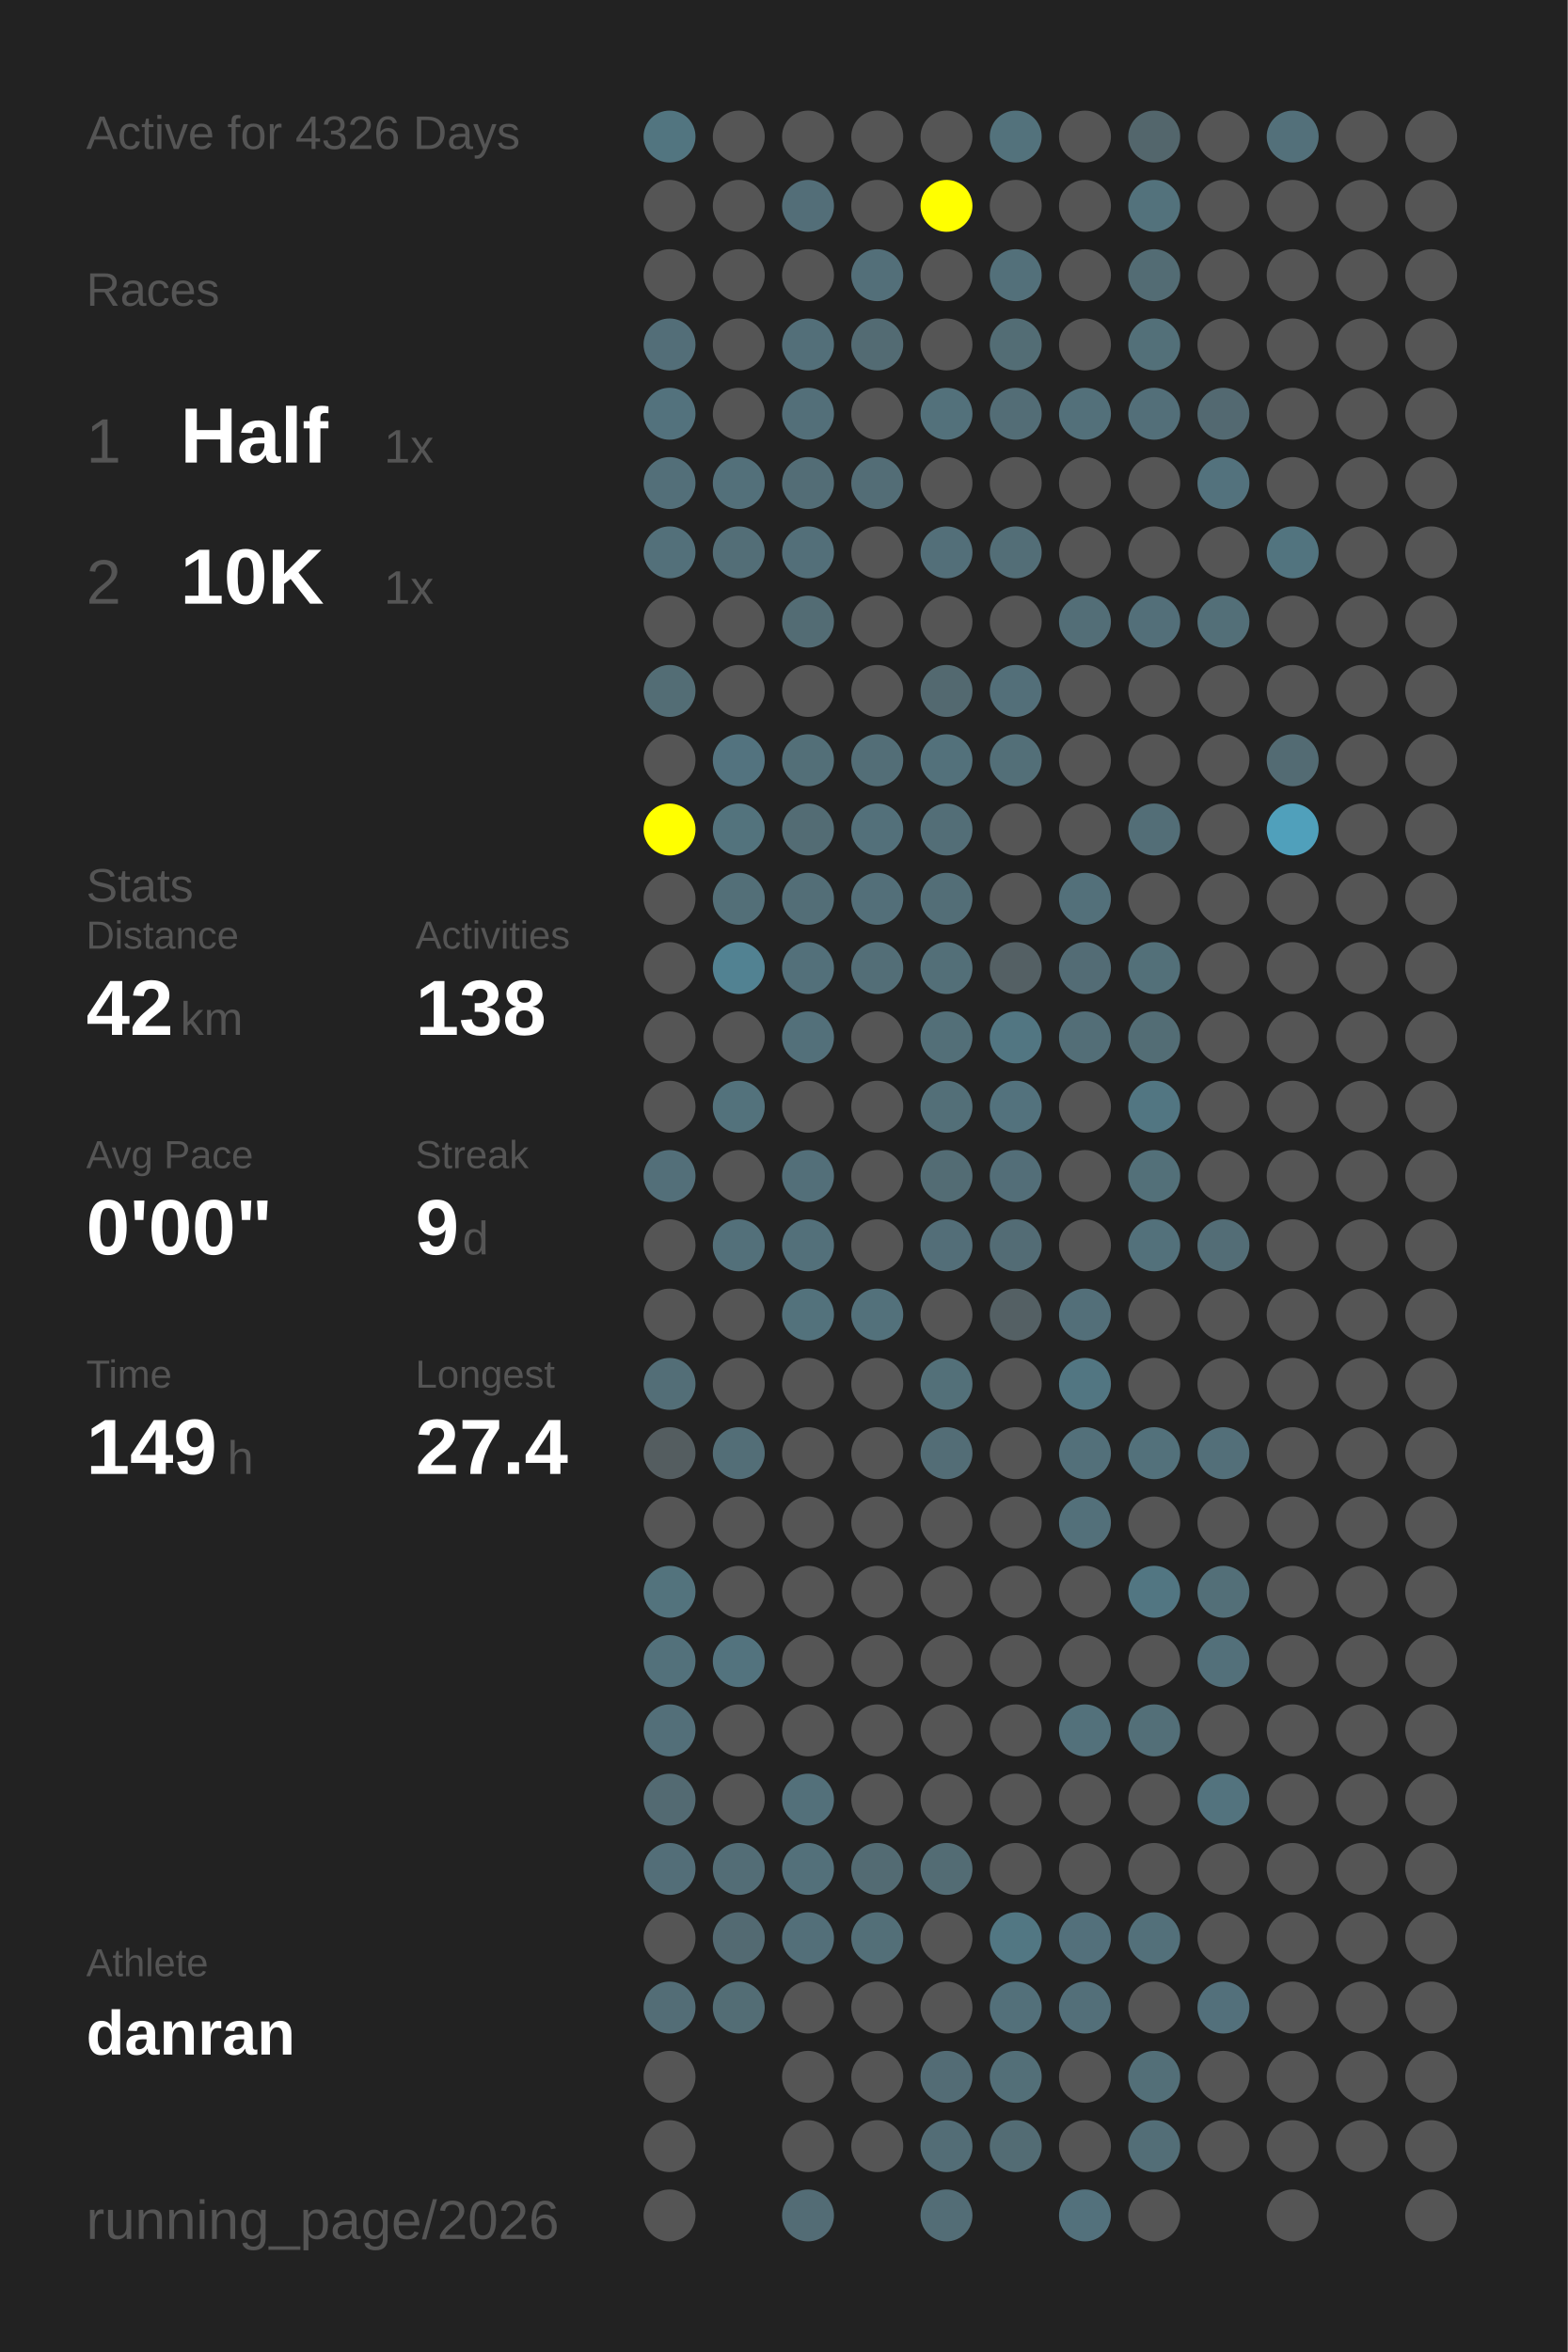
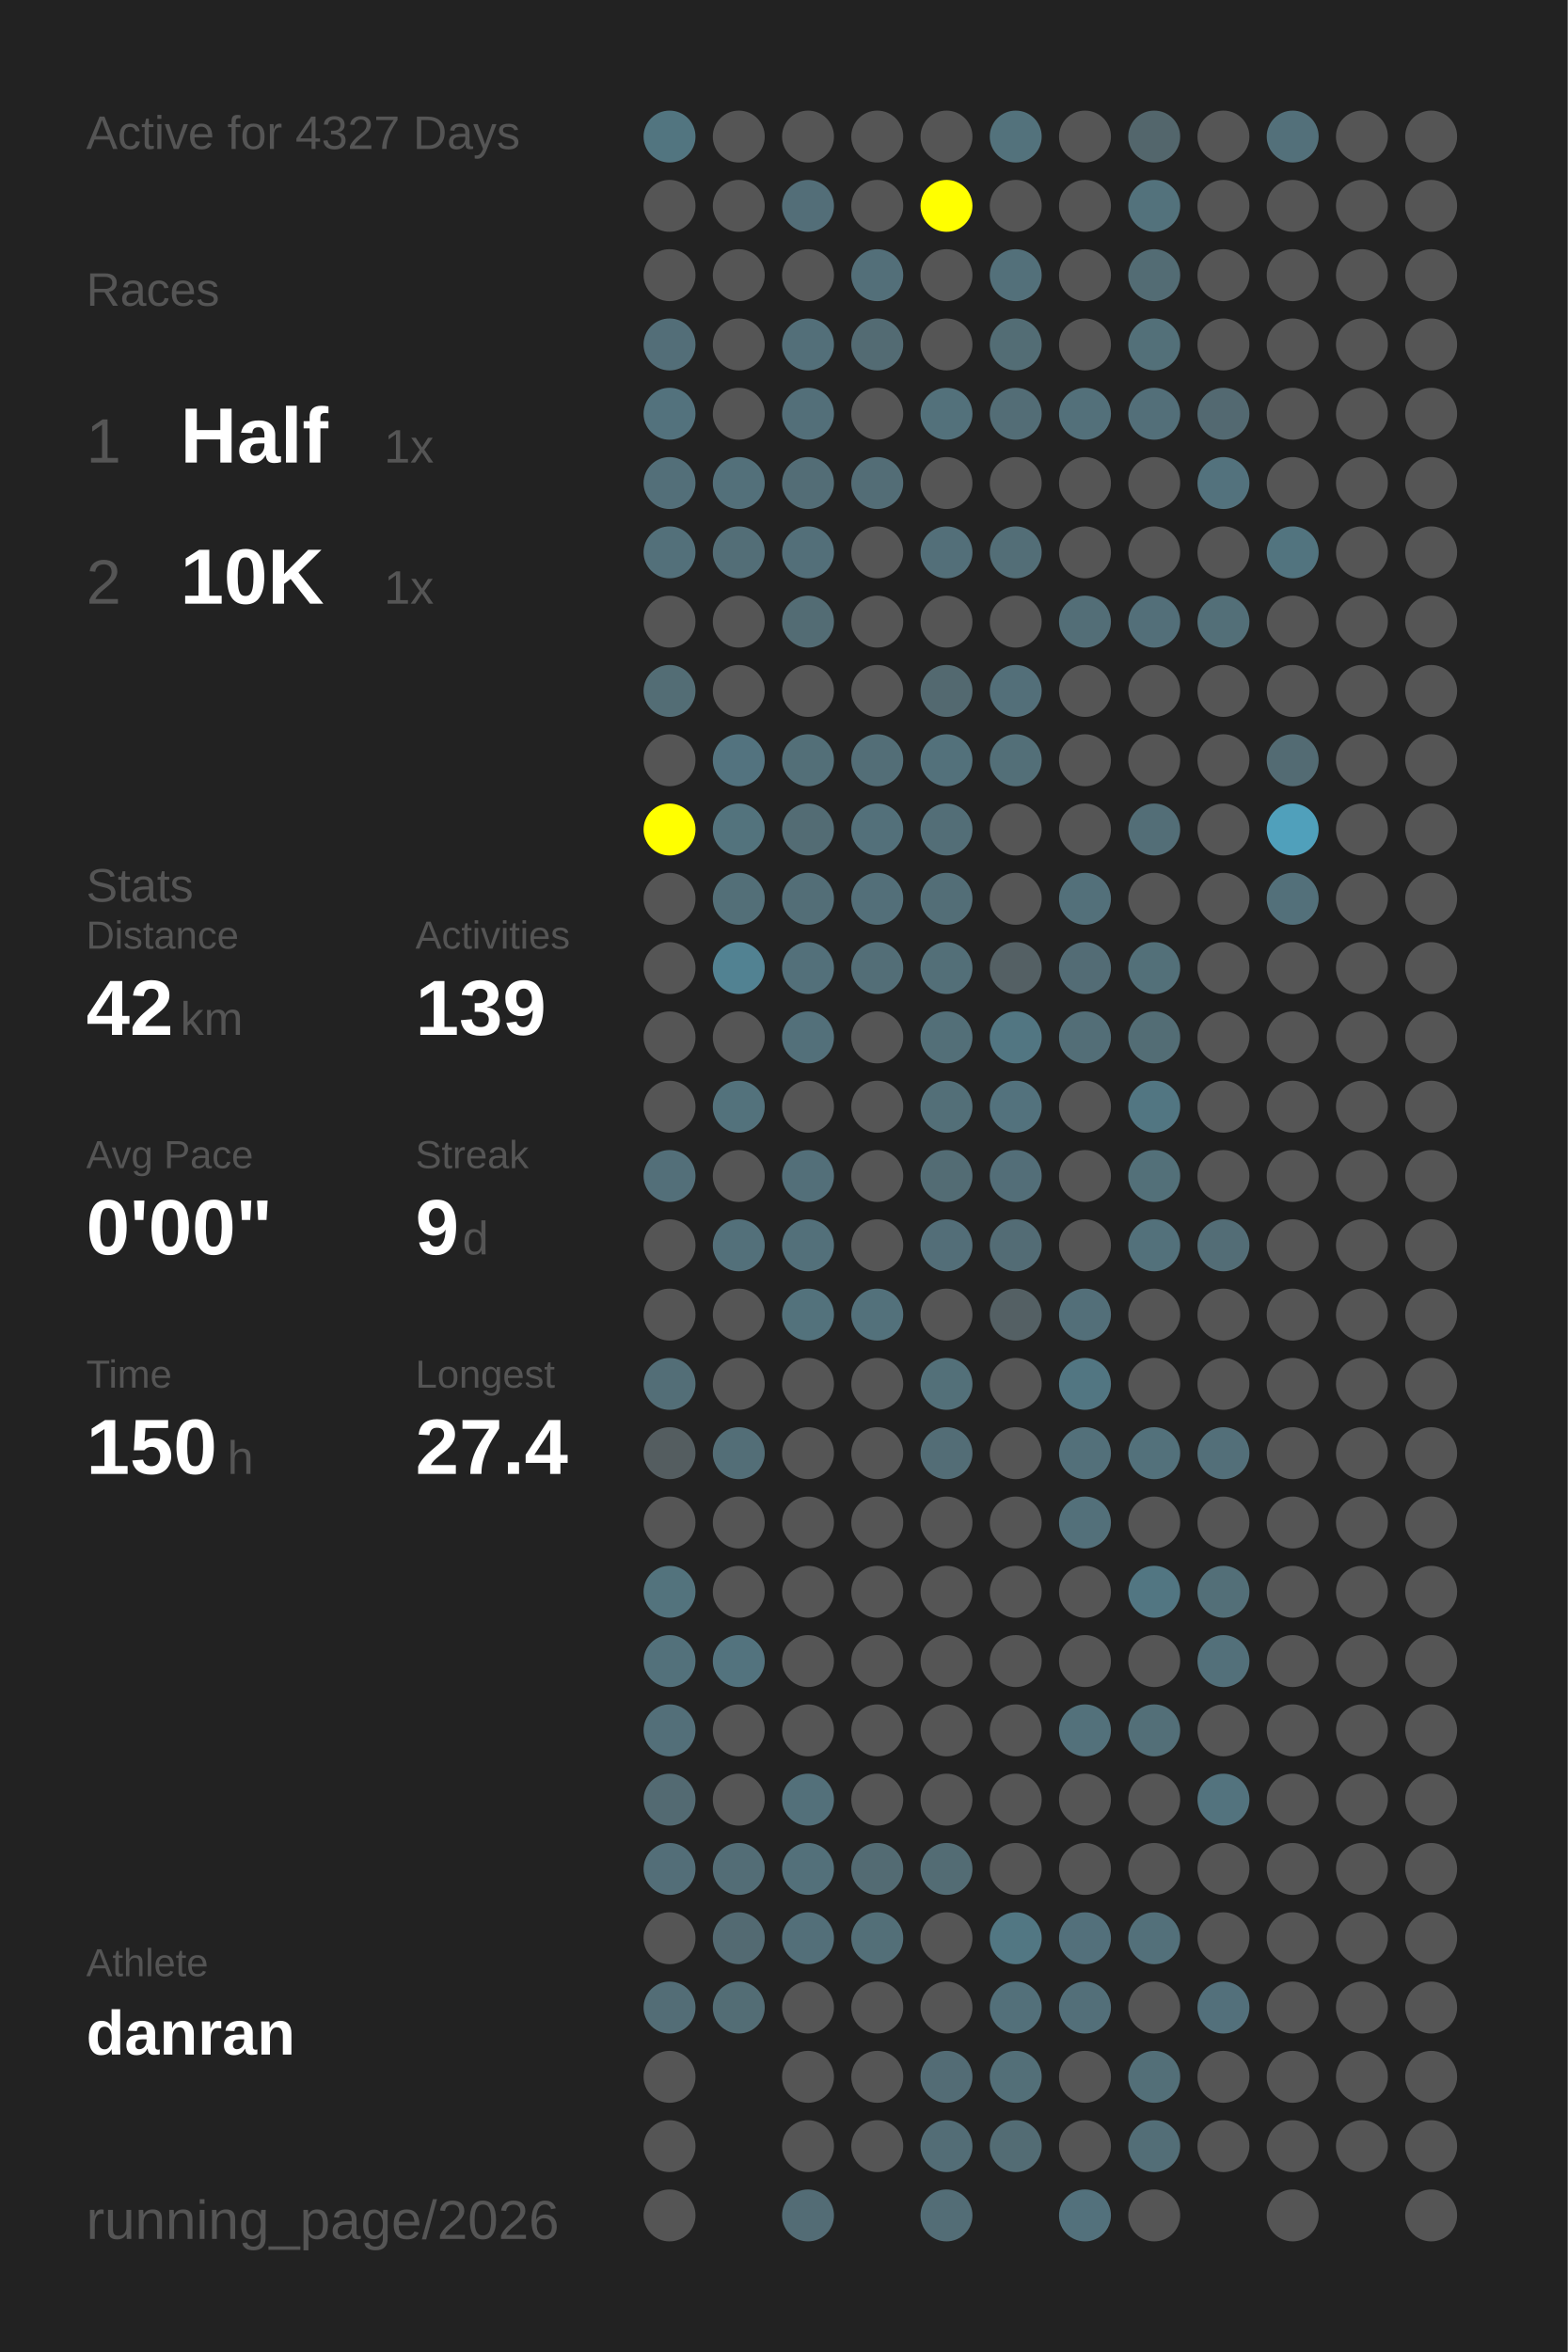
<svg xmlns="http://www.w3.org/2000/svg" baseProfile="full" height="300mm" version="1.1" viewBox="0,0,200,300" width="200mm">
  <defs />
  <rect fill="#222222" height="300" width="200" x="0" y="0" />
-   <text fill="#555555" style="font-size:6px; font-family:Arial;" x="11" y="19">Active for 4326 Days</text>
+   <text fill="#555555" style="font-size:6px; font-family:Arial;" x="11" y="19">Active for 4327 Days</text>
  <text fill="#555555" style="font-size:6px; font-family:Arial;" x="11" y="39">Races</text>
  <text fill="#555555" style="font-size:8px; font-family:Arial;" x="11" y="59">1</text>
  <text fill="#FFFFFF" style="font-size:10px; font-family:Arial; font-weight:bold;" x="23" y="59">Half</text>
  <text fill="#555555" style="font-size:6px; font-family:Arial;" x="49" y="59">1x</text>
  <text fill="#555555" style="font-size:8px; font-family:Arial;" x="11" y="77">2</text>
  <text fill="#FFFFFF" style="font-size:10px; font-family:Arial; font-weight:bold;" x="23" y="77">10K</text>
  <text fill="#555555" style="font-size:6px; font-family:Arial;" x="49" y="77">1x</text>
  <text fill="#555555" style="font-size:6px; font-family:Arial;" x="11" y="115">Stats</text>
  <text fill="#555555" style="font-size:5px; font-family:Arial;" x="11" y="121">Distance</text>
  <text fill="#FFFFFF" style="font-size:10px; font-family:Arial; font-weight:bold;" x="11" y="132">42</text>
  <text fill="#555555" style="font-size:6px; font-family:Arial;" x="23" y="132">km</text>
  <text fill="#555555" style="font-size:5px; font-family:Arial;" x="53" y="121">Activities</text>
-   <text fill="#FFFFFF" style="font-size:10px; font-family:Arial; font-weight:bold;" x="53" y="132">138</text>
+   <text fill="#FFFFFF" style="font-size:10px; font-family:Arial; font-weight:bold;" x="53" y="132">139</text>
  <text fill="#555555" style="font-size:5px; font-family:Arial;" x="11" y="149">Avg Pace</text>
  <text fill="#FFFFFF" style="font-size:10px; font-family:Arial; font-weight:bold;" x="11" y="160">0'00"</text>
  <text fill="#555555" style="font-size:5px; font-family:Arial;" x="53" y="149">Streak</text>
  <text fill="#FFFFFF" style="font-size:10px; font-family:Arial; font-weight:bold;" x="53" y="160">9</text>
  <text fill="#555555" style="font-size:6px; font-family:Arial;" x="59" y="160">d</text>
  <text fill="#555555" style="font-size:5px; font-family:Arial;" x="11" y="177">Time</text>
-   <text fill="#FFFFFF" style="font-size:10px; font-family:Arial; font-weight:bold;" x="11" y="188">149</text>
+   <text fill="#FFFFFF" style="font-size:10px; font-family:Arial; font-weight:bold;" x="11" y="188">150</text>
  <text fill="#555555" style="font-size:6px; font-family:Arial;" x="29" y="188">h</text>
  <text fill="#555555" style="font-size:5px; font-family:Arial;" x="53" y="177">Longest</text>
  <text fill="#FFFFFF" style="font-size:10px; font-family:Arial; font-weight:bold;" x="53" y="188">27.4</text>
  <text fill="#555555" style="font-size:5px; font-family:Arial;" x="11" y="252.065">Athlete</text>
  <text fill="#FFFFFF" style="font-size:8px; font-family:Arial; font-weight:bold;" x="11" y="262.065">danran</text>
  <text fill="#555555" style="font-size:7px; font-family:Arial;" x="11" y="285.581">running_page/2026</text>
  <circle cx="85.417" cy="17.419" fill="#527580" r="3.312" />
  <circle cx="85.417" cy="26.258" fill="#555555" r="3.312" />
  <circle cx="85.417" cy="35.097" fill="#555555" r="3.312" />
  <circle cx="85.417" cy="43.935" fill="#536e78" r="3.312" />
  <circle cx="85.417" cy="52.774" fill="#53727d" r="3.312" />
  <circle cx="85.417" cy="61.613" fill="#536f79" r="3.312" />
  <circle cx="85.417" cy="70.452" fill="#53707a" r="3.312" />
  <circle cx="85.417" cy="79.29" fill="#555555" r="3.312" />
  <circle cx="85.417" cy="88.129" fill="#536d75" r="3.312" />
  <circle cx="85.417" cy="96.968" fill="#555555" r="3.312" />
  <circle cx="85.417" cy="105.806" fill="#FFFF00" r="3.312" />
  <circle cx="85.417" cy="114.645" fill="#555555" r="3.312" />
  <circle cx="85.417" cy="123.484" fill="#555555" r="3.312" />
  <circle cx="85.417" cy="132.323" fill="#555555" r="3.312" />
  <circle cx="85.417" cy="141.161" fill="#555555" r="3.312" />
  <circle cx="85.417" cy="150" fill="#536f79" r="3.312" />
  <circle cx="85.417" cy="158.839" fill="#555555" r="3.312" />
  <circle cx="85.417" cy="167.677" fill="#555555" r="3.312" />
  <circle cx="85.417" cy="176.516" fill="#536e77" r="3.312" />
  <circle cx="85.417" cy="185.355" fill="#545d60" r="3.312" />
  <circle cx="85.417" cy="194.194" fill="#555555" r="3.312" />
  <circle cx="85.417" cy="203.032" fill="#53737d" r="3.312" />
  <circle cx="85.417" cy="211.871" fill="#53717b" r="3.312" />
  <circle cx="85.417" cy="220.71" fill="#536f79" r="3.312" />
  <circle cx="85.417" cy="229.548" fill="#536a72" r="3.312" />
  <circle cx="85.417" cy="238.387" fill="#536e78" r="3.312" />
  <circle cx="85.417" cy="247.226" fill="#555555" r="3.312" />
  <circle cx="85.417" cy="256.065" fill="#536d76" r="3.312" />
  <circle cx="85.417" cy="264.903" fill="#555555" r="3.312" />
  <circle cx="85.417" cy="273.742" fill="#555555" r="3.312" />
  <circle cx="85.417" cy="282.581" fill="#555555" r="3.312" />
  <circle cx="94.25" cy="17.419" fill="#555555" r="3.312" />
  <circle cx="94.25" cy="26.258" fill="#555555" r="3.312" />
  <circle cx="94.25" cy="35.097" fill="#555555" r="3.312" />
  <circle cx="94.25" cy="43.935" fill="#555555" r="3.312" />
  <circle cx="94.25" cy="52.774" fill="#555555" r="3.312" />
  <circle cx="94.25" cy="61.613" fill="#53707a" r="3.312" />
  <circle cx="94.25" cy="70.452" fill="#536e77" r="3.312" />
  <circle cx="94.25" cy="79.29" fill="#555555" r="3.312" />
  <circle cx="94.25" cy="88.129" fill="#555555" r="3.312" />
  <circle cx="94.25" cy="96.968" fill="#53737f" r="3.312" />
  <circle cx="94.25" cy="105.806" fill="#53737d" r="3.312" />
  <circle cx="94.25" cy="114.645" fill="#536f78" r="3.312" />
  <circle cx="94.25" cy="123.484" fill="#528292" r="3.312" />
  <circle cx="94.25" cy="132.323" fill="#555555" r="3.312" />
  <circle cx="94.25" cy="141.161" fill="#53727c" r="3.312" />
  <circle cx="94.25" cy="150" fill="#555555" r="3.312" />
  <circle cx="94.25" cy="158.839" fill="#53707a" r="3.312" />
  <circle cx="94.25" cy="167.677" fill="#555555" r="3.312" />
  <circle cx="94.25" cy="176.516" fill="#555555" r="3.312" />
  <circle cx="94.25" cy="185.355" fill="#536e77" r="3.312" />
  <circle cx="94.25" cy="194.194" fill="#555555" r="3.312" />
  <circle cx="94.25" cy="203.032" fill="#555555" r="3.312" />
  <circle cx="94.25" cy="211.871" fill="#53737e" r="3.312" />
  <circle cx="94.25" cy="220.71" fill="#555555" r="3.312" />
  <circle cx="94.25" cy="229.548" fill="#555555" r="3.312" />
  <circle cx="94.25" cy="238.387" fill="#536d76" r="3.312" />
  <circle cx="94.25" cy="247.226" fill="#536a72" r="3.312" />
  <circle cx="94.25" cy="256.065" fill="#536d75" r="3.312" />
  <circle cx="103.083" cy="17.419" fill="#555555" r="3.312" />
  <circle cx="103.083" cy="26.258" fill="#536e78" r="3.312" />
  <circle cx="103.083" cy="35.097" fill="#555555" r="3.312" />
  <circle cx="103.083" cy="43.935" fill="#536f79" r="3.312" />
  <circle cx="103.083" cy="52.774" fill="#536f79" r="3.312" />
  <circle cx="103.083" cy="61.613" fill="#536d76" r="3.312" />
  <circle cx="103.083" cy="70.452" fill="#536f79" r="3.312" />
  <circle cx="103.083" cy="79.29" fill="#536c74" r="3.312" />
  <circle cx="103.083" cy="88.129" fill="#555555" r="3.312" />
  <circle cx="103.083" cy="96.968" fill="#536f78" r="3.312" />
  <circle cx="103.083" cy="105.806" fill="#536c74" r="3.312" />
  <circle cx="103.083" cy="114.645" fill="#536e77" r="3.312" />
  <circle cx="103.083" cy="123.484" fill="#53707a" r="3.312" />
  <circle cx="103.083" cy="132.323" fill="#53707a" r="3.312" />
  <circle cx="103.083" cy="141.161" fill="#555555" r="3.312" />
  <circle cx="103.083" cy="150" fill="#536f79" r="3.312" />
  <circle cx="103.083" cy="158.839" fill="#53707a" r="3.312" />
  <circle cx="103.083" cy="167.677" fill="#53727c" r="3.312" />
  <circle cx="103.083" cy="176.516" fill="#555555" r="3.312" />
  <circle cx="103.083" cy="185.355" fill="#555555" r="3.312" />
  <circle cx="103.083" cy="194.194" fill="#555555" r="3.312" />
  <circle cx="103.083" cy="203.032" fill="#555555" r="3.312" />
  <circle cx="103.083" cy="211.871" fill="#555555" r="3.312" />
  <circle cx="103.083" cy="220.71" fill="#555555" r="3.312" />
  <circle cx="103.083" cy="229.548" fill="#53707a" r="3.312" />
  <circle cx="103.083" cy="238.387" fill="#53707a" r="3.312" />
  <circle cx="103.083" cy="247.226" fill="#536f79" r="3.312" />
  <circle cx="103.083" cy="256.065" fill="#555555" r="3.312" />
  <circle cx="103.083" cy="264.903" fill="#555555" r="3.312" />
  <circle cx="103.083" cy="273.742" fill="#555555" r="3.312" />
  <circle cx="103.083" cy="282.581" fill="#536c75" r="3.312" />
  <circle cx="111.917" cy="17.419" fill="#555555" r="3.312" />
  <circle cx="111.917" cy="26.258" fill="#555555" r="3.312" />
  <circle cx="111.917" cy="35.097" fill="#536f79" r="3.312" />
  <circle cx="111.917" cy="43.935" fill="#536b73" r="3.312" />
  <circle cx="111.917" cy="52.774" fill="#555555" r="3.312" />
  <circle cx="111.917" cy="61.613" fill="#536d76" r="3.312" />
  <circle cx="111.917" cy="70.452" fill="#555555" r="3.312" />
  <circle cx="111.917" cy="79.29" fill="#555555" r="3.312" />
  <circle cx="111.917" cy="88.129" fill="#555555" r="3.312" />
  <circle cx="111.917" cy="96.968" fill="#536e77" r="3.312" />
  <circle cx="111.917" cy="105.806" fill="#53707a" r="3.312" />
  <circle cx="111.917" cy="114.645" fill="#536f79" r="3.312" />
  <circle cx="111.917" cy="123.484" fill="#536e77" r="3.312" />
  <circle cx="111.917" cy="132.323" fill="#555555" r="3.312" />
  <circle cx="111.917" cy="141.161" fill="#555555" r="3.312" />
  <circle cx="111.917" cy="150" fill="#555555" r="3.312" />
  <circle cx="111.917" cy="158.839" fill="#555555" r="3.312" />
  <circle cx="111.917" cy="167.677" fill="#53717b" r="3.312" />
  <circle cx="111.917" cy="176.516" fill="#555555" r="3.312" />
  <circle cx="111.917" cy="185.355" fill="#555555" r="3.312" />
  <circle cx="111.917" cy="194.194" fill="#555555" r="3.312" />
  <circle cx="111.917" cy="203.032" fill="#555555" r="3.312" />
  <circle cx="111.917" cy="211.871" fill="#555555" r="3.312" />
  <circle cx="111.917" cy="220.71" fill="#555555" r="3.312" />
  <circle cx="111.917" cy="229.548" fill="#555555" r="3.312" />
  <circle cx="111.917" cy="238.387" fill="#536b73" r="3.312" />
  <circle cx="111.917" cy="247.226" fill="#536f78" r="3.312" />
  <circle cx="111.917" cy="256.065" fill="#555555" r="3.312" />
  <circle cx="111.917" cy="264.903" fill="#555555" r="3.312" />
  <circle cx="111.917" cy="273.742" fill="#555555" r="3.312" />
  <circle cx="120.75" cy="17.419" fill="#555555" r="3.312" />
  <circle cx="120.75" cy="26.258" fill="#FFFF00" r="3.312" />
  <circle cx="120.75" cy="35.097" fill="#555555" r="3.312" />
  <circle cx="120.75" cy="43.935" fill="#555555" r="3.312" />
  <circle cx="120.75" cy="52.774" fill="#53717b" r="3.312" />
  <circle cx="120.75" cy="61.613" fill="#555555" r="3.312" />
  <circle cx="120.75" cy="70.452" fill="#536f79" r="3.312" />
  <circle cx="120.75" cy="79.29" fill="#555555" r="3.312" />
  <circle cx="120.75" cy="88.129" fill="#536970" r="3.312" />
  <circle cx="120.75" cy="96.968" fill="#53717b" r="3.312" />
  <circle cx="120.75" cy="105.806" fill="#536e77" r="3.312" />
  <circle cx="120.75" cy="114.645" fill="#536e77" r="3.312" />
  <circle cx="120.75" cy="123.484" fill="#536f78" r="3.312" />
  <circle cx="120.75" cy="132.323" fill="#536f78" r="3.312" />
  <circle cx="120.75" cy="141.161" fill="#536f78" r="3.312" />
  <circle cx="120.75" cy="150" fill="#536c74" r="3.312" />
  <circle cx="120.75" cy="158.839" fill="#536e78" r="3.312" />
  <circle cx="120.75" cy="167.677" fill="#555555" r="3.312" />
  <circle cx="120.75" cy="176.516" fill="#537079" r="3.312" />
  <circle cx="120.75" cy="185.355" fill="#536d76" r="3.312" />
  <circle cx="120.75" cy="194.194" fill="#555555" r="3.312" />
  <circle cx="120.75" cy="203.032" fill="#555555" r="3.312" />
  <circle cx="120.75" cy="211.871" fill="#555555" r="3.312" />
  <circle cx="120.75" cy="220.71" fill="#555555" r="3.312" />
  <circle cx="120.75" cy="229.548" fill="#555555" r="3.312" />
  <circle cx="120.75" cy="238.387" fill="#536c74" r="3.312" />
  <circle cx="120.75" cy="247.226" fill="#555555" r="3.312" />
  <circle cx="120.75" cy="256.065" fill="#555555" r="3.312" />
  <circle cx="120.75" cy="264.903" fill="#536c75" r="3.312" />
  <circle cx="120.75" cy="273.742" fill="#536d76" r="3.312" />
  <circle cx="120.75" cy="282.581" fill="#536d76" r="3.312" />
  <circle cx="129.583" cy="17.419" fill="#53727c" r="3.312" />
  <circle cx="129.583" cy="26.258" fill="#555555" r="3.312" />
  <circle cx="129.583" cy="35.097" fill="#53707a" r="3.312" />
  <circle cx="129.583" cy="43.935" fill="#536d75" r="3.312" />
  <circle cx="129.583" cy="52.774" fill="#536d76" r="3.312" />
  <circle cx="129.583" cy="61.613" fill="#555555" r="3.312" />
  <circle cx="129.583" cy="70.452" fill="#536e77" r="3.312" />
  <circle cx="129.583" cy="79.29" fill="#555555" r="3.312" />
  <circle cx="129.583" cy="88.129" fill="#536f79" r="3.312" />
  <circle cx="129.583" cy="96.968" fill="#536f78" r="3.312" />
  <circle cx="129.583" cy="105.806" fill="#555555" r="3.312" />
  <circle cx="129.583" cy="114.645" fill="#555555" r="3.312" />
  <circle cx="129.583" cy="123.484" fill="#546064" r="3.312" />
  <circle cx="129.583" cy="132.323" fill="#527682" r="3.312" />
  <circle cx="129.583" cy="141.161" fill="#53727d" r="3.312" />
  <circle cx="129.583" cy="150" fill="#536e78" r="3.312" />
  <circle cx="129.583" cy="158.839" fill="#536c75" r="3.312" />
  <circle cx="129.583" cy="167.677" fill="#546064" r="3.312" />
  <circle cx="129.583" cy="176.516" fill="#555555" r="3.312" />
  <circle cx="129.583" cy="185.355" fill="#555555" r="3.312" />
  <circle cx="129.583" cy="194.194" fill="#555555" r="3.312" />
  <circle cx="129.583" cy="203.032" fill="#555555" r="3.312" />
  <circle cx="129.583" cy="211.871" fill="#555555" r="3.312" />
  <circle cx="129.583" cy="220.71" fill="#555555" r="3.312" />
  <circle cx="129.583" cy="229.548" fill="#555555" r="3.312" />
  <circle cx="129.583" cy="238.387" fill="#555555" r="3.312" />
  <circle cx="129.583" cy="247.226" fill="#527783" r="3.312" />
  <circle cx="129.583" cy="256.065" fill="#53707a" r="3.312" />
  <circle cx="129.583" cy="264.903" fill="#536f78" r="3.312" />
  <circle cx="129.583" cy="273.742" fill="#536c74" r="3.312" />
  <circle cx="138.417" cy="17.419" fill="#555555" r="3.312" />
  <circle cx="138.417" cy="26.258" fill="#555555" r="3.312" />
  <circle cx="138.417" cy="35.097" fill="#555555" r="3.312" />
  <circle cx="138.417" cy="43.935" fill="#555555" r="3.312" />
  <circle cx="138.417" cy="52.774" fill="#53707a" r="3.312" />
  <circle cx="138.417" cy="61.613" fill="#555555" r="3.312" />
  <circle cx="138.417" cy="70.452" fill="#555555" r="3.312" />
  <circle cx="138.417" cy="79.29" fill="#536e77" r="3.312" />
  <circle cx="138.417" cy="88.129" fill="#555555" r="3.312" />
  <circle cx="138.417" cy="96.968" fill="#555555" r="3.312" />
  <circle cx="138.417" cy="105.806" fill="#555555" r="3.312" />
  <circle cx="138.417" cy="114.645" fill="#53707a" r="3.312" />
  <circle cx="138.417" cy="123.484" fill="#536c75" r="3.312" />
  <circle cx="138.417" cy="132.323" fill="#536e77" r="3.312" />
  <circle cx="138.417" cy="141.161" fill="#555555" r="3.312" />
  <circle cx="138.417" cy="150" fill="#555555" r="3.312" />
  <circle cx="138.417" cy="158.839" fill="#555555" r="3.312" />
  <circle cx="138.417" cy="167.677" fill="#536f79" r="3.312" />
  <circle cx="138.417" cy="176.516" fill="#527682" r="3.312" />
  <circle cx="138.417" cy="185.355" fill="#53707a" r="3.312" />
  <circle cx="138.417" cy="194.194" fill="#53707a" r="3.312" />
  <circle cx="138.417" cy="203.032" fill="#555555" r="3.312" />
  <circle cx="138.417" cy="211.871" fill="#555555" r="3.312" />
  <circle cx="138.417" cy="220.71" fill="#53717b" r="3.312" />
  <circle cx="138.417" cy="229.548" fill="#555555" r="3.312" />
  <circle cx="138.417" cy="238.387" fill="#555555" r="3.312" />
  <circle cx="138.417" cy="247.226" fill="#53707b" r="3.312" />
  <circle cx="138.417" cy="256.065" fill="#536f79" r="3.312" />
  <circle cx="138.417" cy="264.903" fill="#555555" r="3.312" />
  <circle cx="138.417" cy="273.742" fill="#555555" r="3.312" />
  <circle cx="138.417" cy="282.581" fill="#53717c" r="3.312" />
  <circle cx="147.25" cy="17.419" fill="#53666c" r="3.312" />
  <circle cx="147.25" cy="26.258" fill="#53727c" r="3.312" />
  <circle cx="147.25" cy="35.097" fill="#536c74" r="3.312" />
  <circle cx="147.25" cy="43.935" fill="#537079" r="3.312" />
  <circle cx="147.25" cy="52.774" fill="#536f79" r="3.312" />
  <circle cx="147.25" cy="61.613" fill="#555555" r="3.312" />
  <circle cx="147.25" cy="70.452" fill="#555555" r="3.312" />
  <circle cx="147.25" cy="79.29" fill="#536f79" r="3.312" />
  <circle cx="147.25" cy="88.129" fill="#555555" r="3.312" />
  <circle cx="147.25" cy="96.968" fill="#555555" r="3.312" />
  <circle cx="147.25" cy="105.806" fill="#536e77" r="3.312" />
  <circle cx="147.25" cy="114.645" fill="#555555" r="3.312" />
  <circle cx="147.25" cy="123.484" fill="#537079" r="3.312" />
  <circle cx="147.25" cy="132.323" fill="#536d75" r="3.312" />
  <circle cx="147.25" cy="141.161" fill="#527682" r="3.312" />
  <circle cx="147.25" cy="150" fill="#537079" r="3.312" />
  <circle cx="147.25" cy="158.839" fill="#53717b" r="3.312" />
  <circle cx="147.25" cy="167.677" fill="#555555" r="3.312" />
  <circle cx="147.25" cy="176.516" fill="#555555" r="3.312" />
  <circle cx="147.25" cy="185.355" fill="#53717b" r="3.312" />
  <circle cx="147.25" cy="194.194" fill="#555555" r="3.312" />
  <circle cx="147.25" cy="203.032" fill="#527682" r="3.312" />
  <circle cx="147.25" cy="211.871" fill="#555555" r="3.312" />
  <circle cx="147.25" cy="220.71" fill="#536f78" r="3.312" />
  <circle cx="147.25" cy="229.548" fill="#555555" r="3.312" />
  <circle cx="147.25" cy="238.387" fill="#555555" r="3.312" />
  <circle cx="147.25" cy="247.226" fill="#53707a" r="3.312" />
  <circle cx="147.25" cy="256.065" fill="#555555" r="3.312" />
  <circle cx="147.25" cy="264.903" fill="#536f78" r="3.312" />
  <circle cx="147.25" cy="273.742" fill="#536e77" r="3.312" />
  <circle cx="147.25" cy="282.581" fill="#555555" r="3.312" />
  <circle cx="156.083" cy="17.419" fill="#555555" r="3.312" />
  <circle cx="156.083" cy="26.258" fill="#555555" r="3.312" />
  <circle cx="156.083" cy="35.097" fill="#555555" r="3.312" />
  <circle cx="156.083" cy="43.935" fill="#555555" r="3.312" />
  <circle cx="156.083" cy="52.774" fill="#536971" r="3.312" />
  <circle cx="156.083" cy="61.613" fill="#53727d" r="3.312" />
  <circle cx="156.083" cy="70.452" fill="#555555" r="3.312" />
  <circle cx="156.083" cy="79.29" fill="#536f78" r="3.312" />
  <circle cx="156.083" cy="88.129" fill="#555555" r="3.312" />
  <circle cx="156.083" cy="96.968" fill="#555555" r="3.312" />
  <circle cx="156.083" cy="105.806" fill="#555555" r="3.312" />
  <circle cx="156.083" cy="114.645" fill="#555555" r="3.312" />
  <circle cx="156.083" cy="123.484" fill="#555555" r="3.312" />
  <circle cx="156.083" cy="132.323" fill="#555555" r="3.312" />
  <circle cx="156.083" cy="141.161" fill="#555555" r="3.312" />
  <circle cx="156.083" cy="150" fill="#555555" r="3.312" />
  <circle cx="156.083" cy="158.839" fill="#536d76" r="3.312" />
  <circle cx="156.083" cy="167.677" fill="#555555" r="3.312" />
  <circle cx="156.083" cy="176.516" fill="#555555" r="3.312" />
  <circle cx="156.083" cy="185.355" fill="#536f79" r="3.312" />
  <circle cx="156.083" cy="194.194" fill="#555555" r="3.312" />
  <circle cx="156.083" cy="203.032" fill="#536f78" r="3.312" />
  <circle cx="156.083" cy="211.871" fill="#53707a" r="3.312" />
  <circle cx="156.083" cy="220.71" fill="#555555" r="3.312" />
  <circle cx="156.083" cy="229.548" fill="#53737e" r="3.312" />
  <circle cx="156.083" cy="238.387" fill="#555555" r="3.312" />
  <circle cx="156.083" cy="247.226" fill="#555555" r="3.312" />
  <circle cx="156.083" cy="256.065" fill="#53707b" r="3.312" />
  <circle cx="156.083" cy="264.903" fill="#555555" r="3.312" />
  <circle cx="156.083" cy="273.742" fill="#555555" r="3.312" />
  <circle cx="164.917" cy="17.419" fill="#53707a" r="3.312" />
  <circle cx="164.917" cy="26.258" fill="#555555" r="3.312" />
  <circle cx="164.917" cy="35.097" fill="#555555" r="3.312" />
  <circle cx="164.917" cy="43.935" fill="#555555" r="3.312" />
  <circle cx="164.917" cy="52.774" fill="#555555" r="3.312" />
  <circle cx="164.917" cy="61.613" fill="#555555" r="3.312" />
  <circle cx="164.917" cy="70.452" fill="#52747f" r="3.312" />
  <circle cx="164.917" cy="79.29" fill="#555555" r="3.312" />
  <circle cx="164.917" cy="88.129" fill="#555555" r="3.312" />
  <circle cx="164.917" cy="96.968" fill="#536b73" r="3.312" />
  <circle cx="164.917" cy="105.806" fill="#50a0bb" r="3.312" />
-   <circle cx="164.917" cy="114.645" fill="#555555" r="3.312" />
+   <circle cx="164.917" cy="114.645" fill="#53707a" r="3.312" />
  <circle cx="164.917" cy="123.484" fill="#555555" r="3.312" />
  <circle cx="164.917" cy="132.323" fill="#555555" r="3.312" />
  <circle cx="164.917" cy="141.161" fill="#555555" r="3.312" />
  <circle cx="164.917" cy="150" fill="#555555" r="3.312" />
  <circle cx="164.917" cy="158.839" fill="#555555" r="3.312" />
  <circle cx="164.917" cy="167.677" fill="#555555" r="3.312" />
  <circle cx="164.917" cy="176.516" fill="#555555" r="3.312" />
  <circle cx="164.917" cy="185.355" fill="#555555" r="3.312" />
  <circle cx="164.917" cy="194.194" fill="#555555" r="3.312" />
  <circle cx="164.917" cy="203.032" fill="#555555" r="3.312" />
  <circle cx="164.917" cy="211.871" fill="#555555" r="3.312" />
  <circle cx="164.917" cy="220.71" fill="#555555" r="3.312" />
  <circle cx="164.917" cy="229.548" fill="#555555" r="3.312" />
  <circle cx="164.917" cy="238.387" fill="#555555" r="3.312" />
  <circle cx="164.917" cy="247.226" fill="#555555" r="3.312" />
  <circle cx="164.917" cy="256.065" fill="#555555" r="3.312" />
  <circle cx="164.917" cy="264.903" fill="#555555" r="3.312" />
  <circle cx="164.917" cy="273.742" fill="#555555" r="3.312" />
  <circle cx="164.917" cy="282.581" fill="#555555" r="3.312" />
  <circle cx="173.75" cy="17.419" fill="#555555" r="3.312" />
  <circle cx="173.75" cy="26.258" fill="#555555" r="3.312" />
  <circle cx="173.75" cy="35.097" fill="#555555" r="3.312" />
  <circle cx="173.75" cy="43.935" fill="#555555" r="3.312" />
  <circle cx="173.75" cy="52.774" fill="#555555" r="3.312" />
  <circle cx="173.75" cy="61.613" fill="#555555" r="3.312" />
  <circle cx="173.75" cy="70.452" fill="#555555" r="3.312" />
  <circle cx="173.75" cy="79.29" fill="#555555" r="3.312" />
  <circle cx="173.75" cy="88.129" fill="#555555" r="3.312" />
  <circle cx="173.75" cy="96.968" fill="#555555" r="3.312" />
  <circle cx="173.75" cy="105.806" fill="#555555" r="3.312" />
  <circle cx="173.75" cy="114.645" fill="#555555" r="3.312" />
  <circle cx="173.75" cy="123.484" fill="#555555" r="3.312" />
  <circle cx="173.75" cy="132.323" fill="#555555" r="3.312" />
  <circle cx="173.75" cy="141.161" fill="#555555" r="3.312" />
  <circle cx="173.75" cy="150" fill="#555555" r="3.312" />
  <circle cx="173.75" cy="158.839" fill="#555555" r="3.312" />
  <circle cx="173.75" cy="167.677" fill="#555555" r="3.312" />
  <circle cx="173.75" cy="176.516" fill="#555555" r="3.312" />
  <circle cx="173.75" cy="185.355" fill="#555555" r="3.312" />
  <circle cx="173.75" cy="194.194" fill="#555555" r="3.312" />
  <circle cx="173.75" cy="203.032" fill="#555555" r="3.312" />
  <circle cx="173.75" cy="211.871" fill="#555555" r="3.312" />
  <circle cx="173.75" cy="220.71" fill="#555555" r="3.312" />
  <circle cx="173.75" cy="229.548" fill="#555555" r="3.312" />
  <circle cx="173.75" cy="238.387" fill="#555555" r="3.312" />
  <circle cx="173.75" cy="247.226" fill="#555555" r="3.312" />
  <circle cx="173.75" cy="256.065" fill="#555555" r="3.312" />
  <circle cx="173.75" cy="264.903" fill="#555555" r="3.312" />
  <circle cx="173.75" cy="273.742" fill="#555555" r="3.312" />
  <circle cx="182.583" cy="17.419" fill="#555555" r="3.312" />
  <circle cx="182.583" cy="26.258" fill="#555555" r="3.312" />
  <circle cx="182.583" cy="35.097" fill="#555555" r="3.312" />
  <circle cx="182.583" cy="43.935" fill="#555555" r="3.312" />
  <circle cx="182.583" cy="52.774" fill="#555555" r="3.312" />
  <circle cx="182.583" cy="61.613" fill="#555555" r="3.312" />
  <circle cx="182.583" cy="70.452" fill="#555555" r="3.312" />
  <circle cx="182.583" cy="79.29" fill="#555555" r="3.312" />
  <circle cx="182.583" cy="88.129" fill="#555555" r="3.312" />
  <circle cx="182.583" cy="96.968" fill="#555555" r="3.312" />
  <circle cx="182.583" cy="105.806" fill="#555555" r="3.312" />
  <circle cx="182.583" cy="114.645" fill="#555555" r="3.312" />
  <circle cx="182.583" cy="123.484" fill="#555555" r="3.312" />
  <circle cx="182.583" cy="132.323" fill="#555555" r="3.312" />
  <circle cx="182.583" cy="141.161" fill="#555555" r="3.312" />
  <circle cx="182.583" cy="150" fill="#555555" r="3.312" />
  <circle cx="182.583" cy="158.839" fill="#555555" r="3.312" />
  <circle cx="182.583" cy="167.677" fill="#555555" r="3.312" />
  <circle cx="182.583" cy="176.516" fill="#555555" r="3.312" />
  <circle cx="182.583" cy="185.355" fill="#555555" r="3.312" />
  <circle cx="182.583" cy="194.194" fill="#555555" r="3.312" />
  <circle cx="182.583" cy="203.032" fill="#555555" r="3.312" />
  <circle cx="182.583" cy="211.871" fill="#555555" r="3.312" />
  <circle cx="182.583" cy="220.71" fill="#555555" r="3.312" />
  <circle cx="182.583" cy="229.548" fill="#555555" r="3.312" />
  <circle cx="182.583" cy="238.387" fill="#555555" r="3.312" />
  <circle cx="182.583" cy="247.226" fill="#555555" r="3.312" />
  <circle cx="182.583" cy="256.065" fill="#555555" r="3.312" />
  <circle cx="182.583" cy="264.903" fill="#555555" r="3.312" />
  <circle cx="182.583" cy="273.742" fill="#555555" r="3.312" />
  <circle cx="182.583" cy="282.581" fill="#555555" r="3.312" />
</svg>
